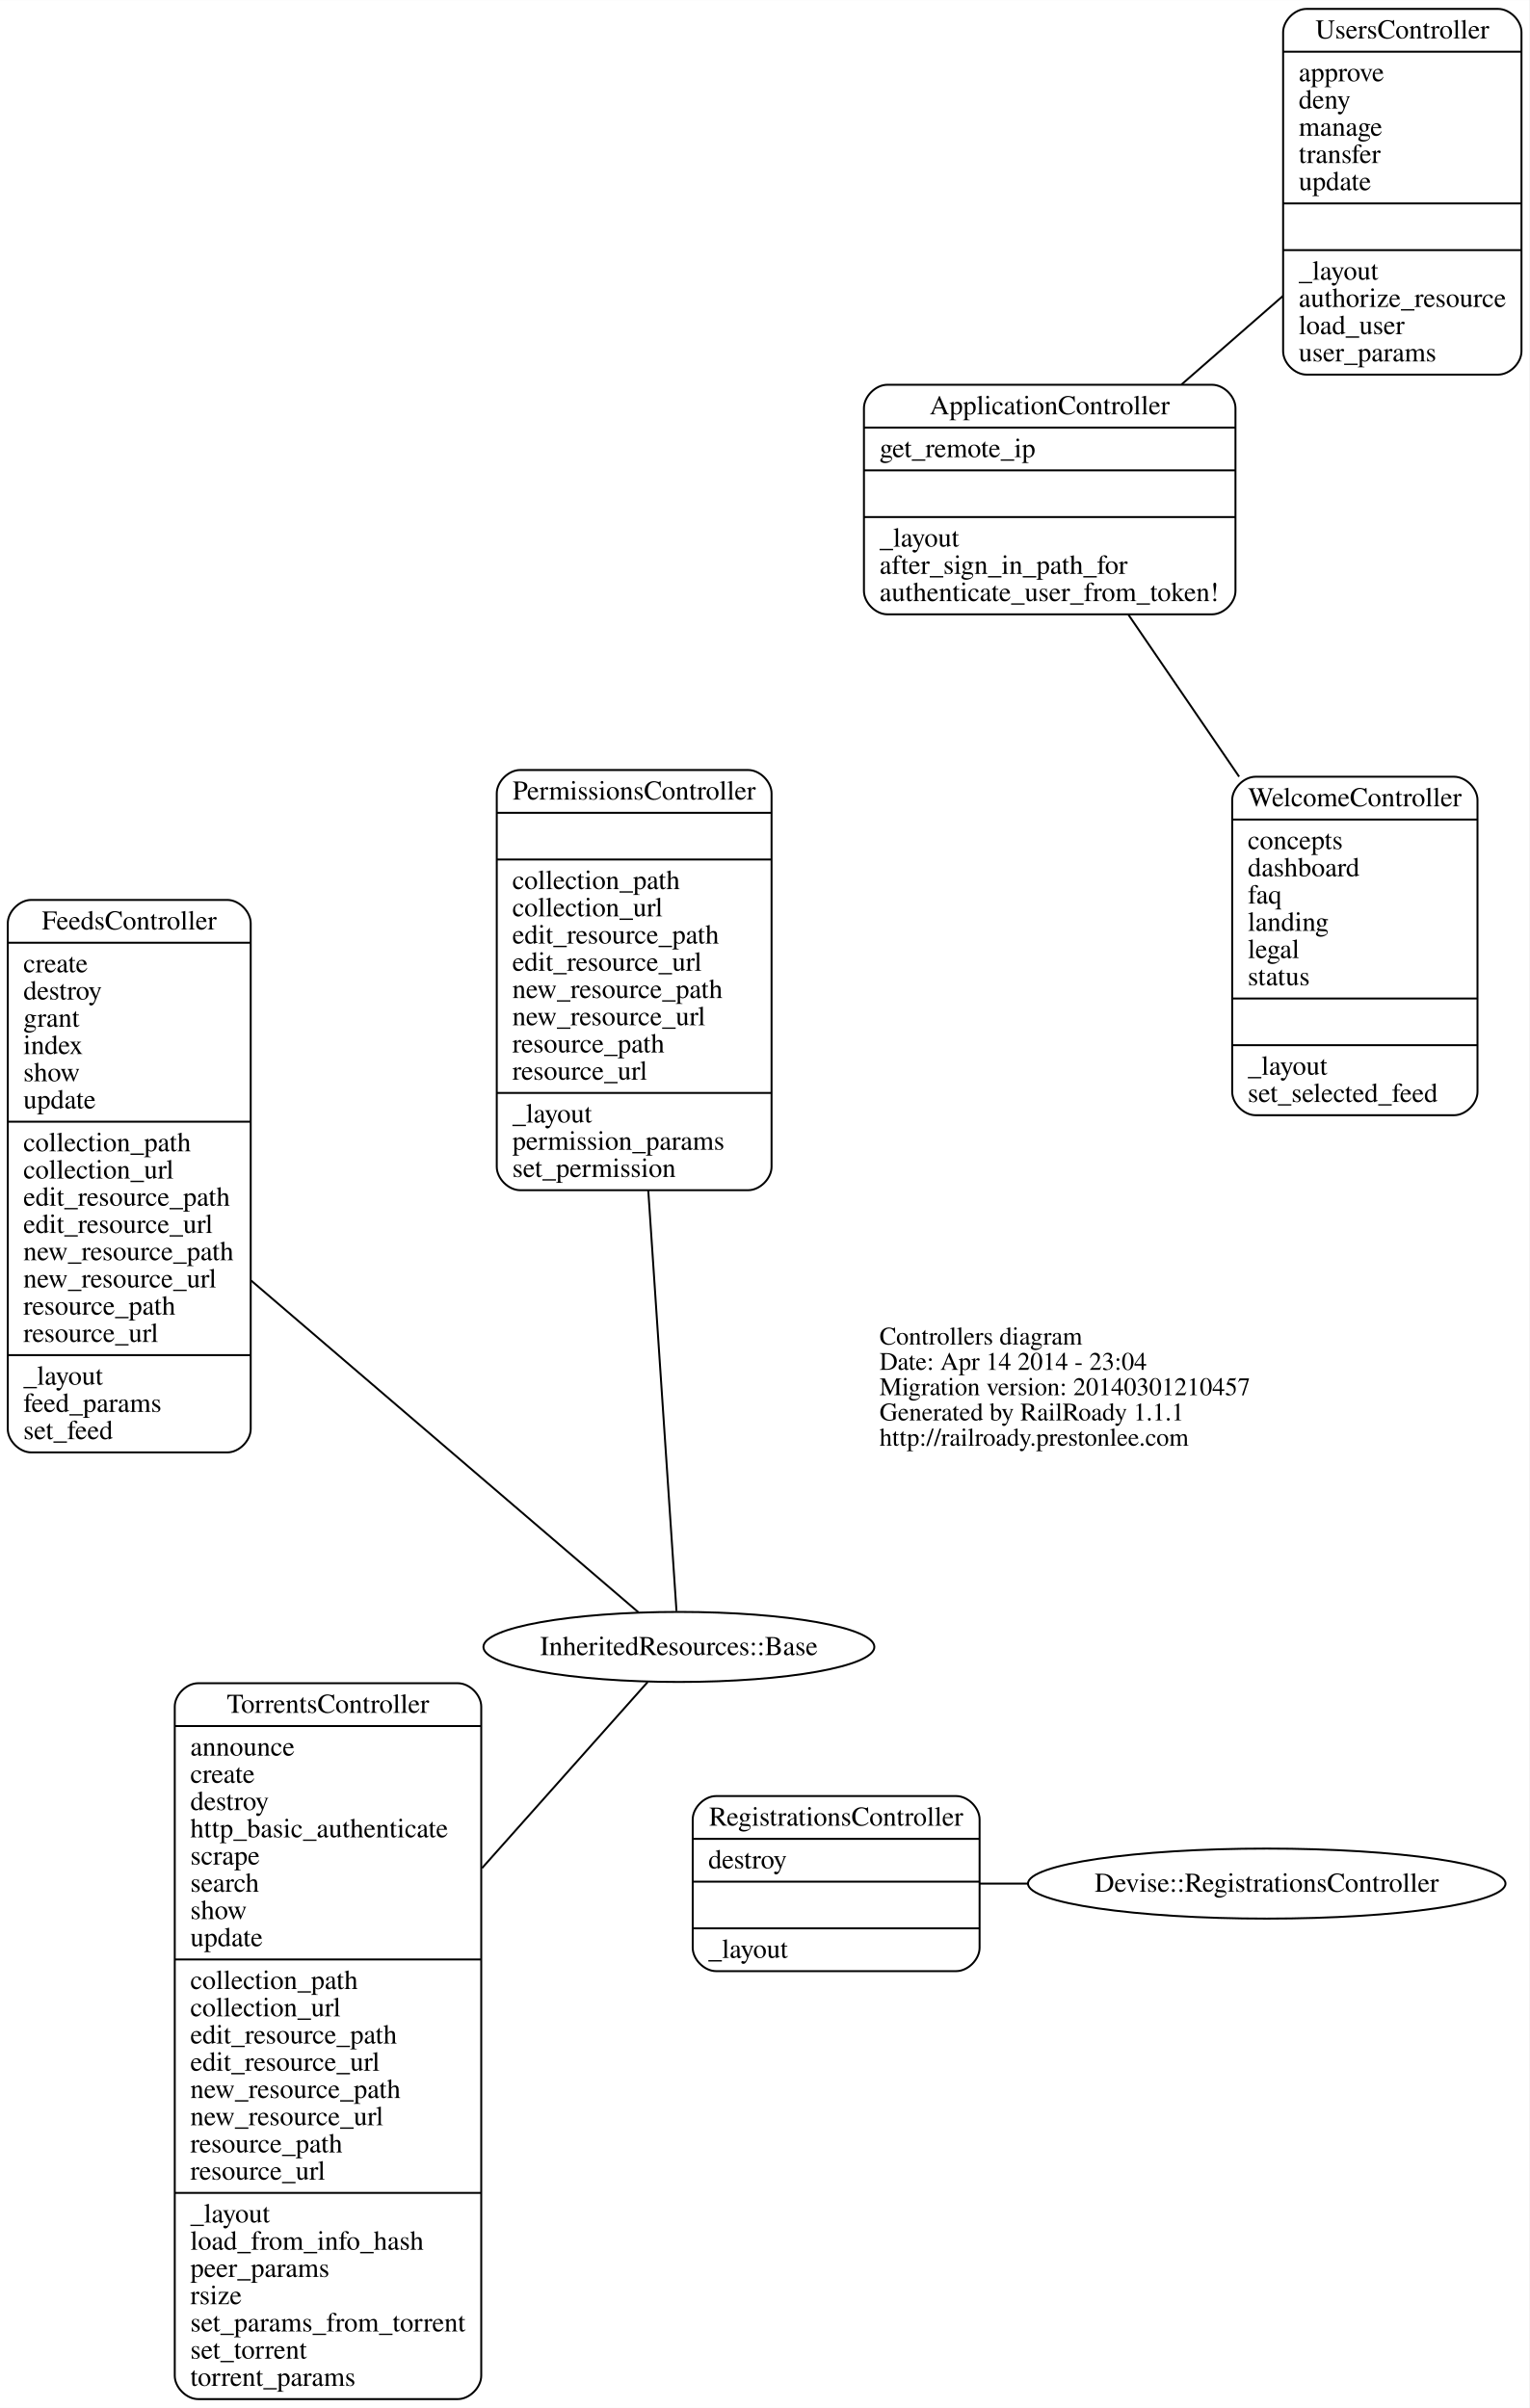
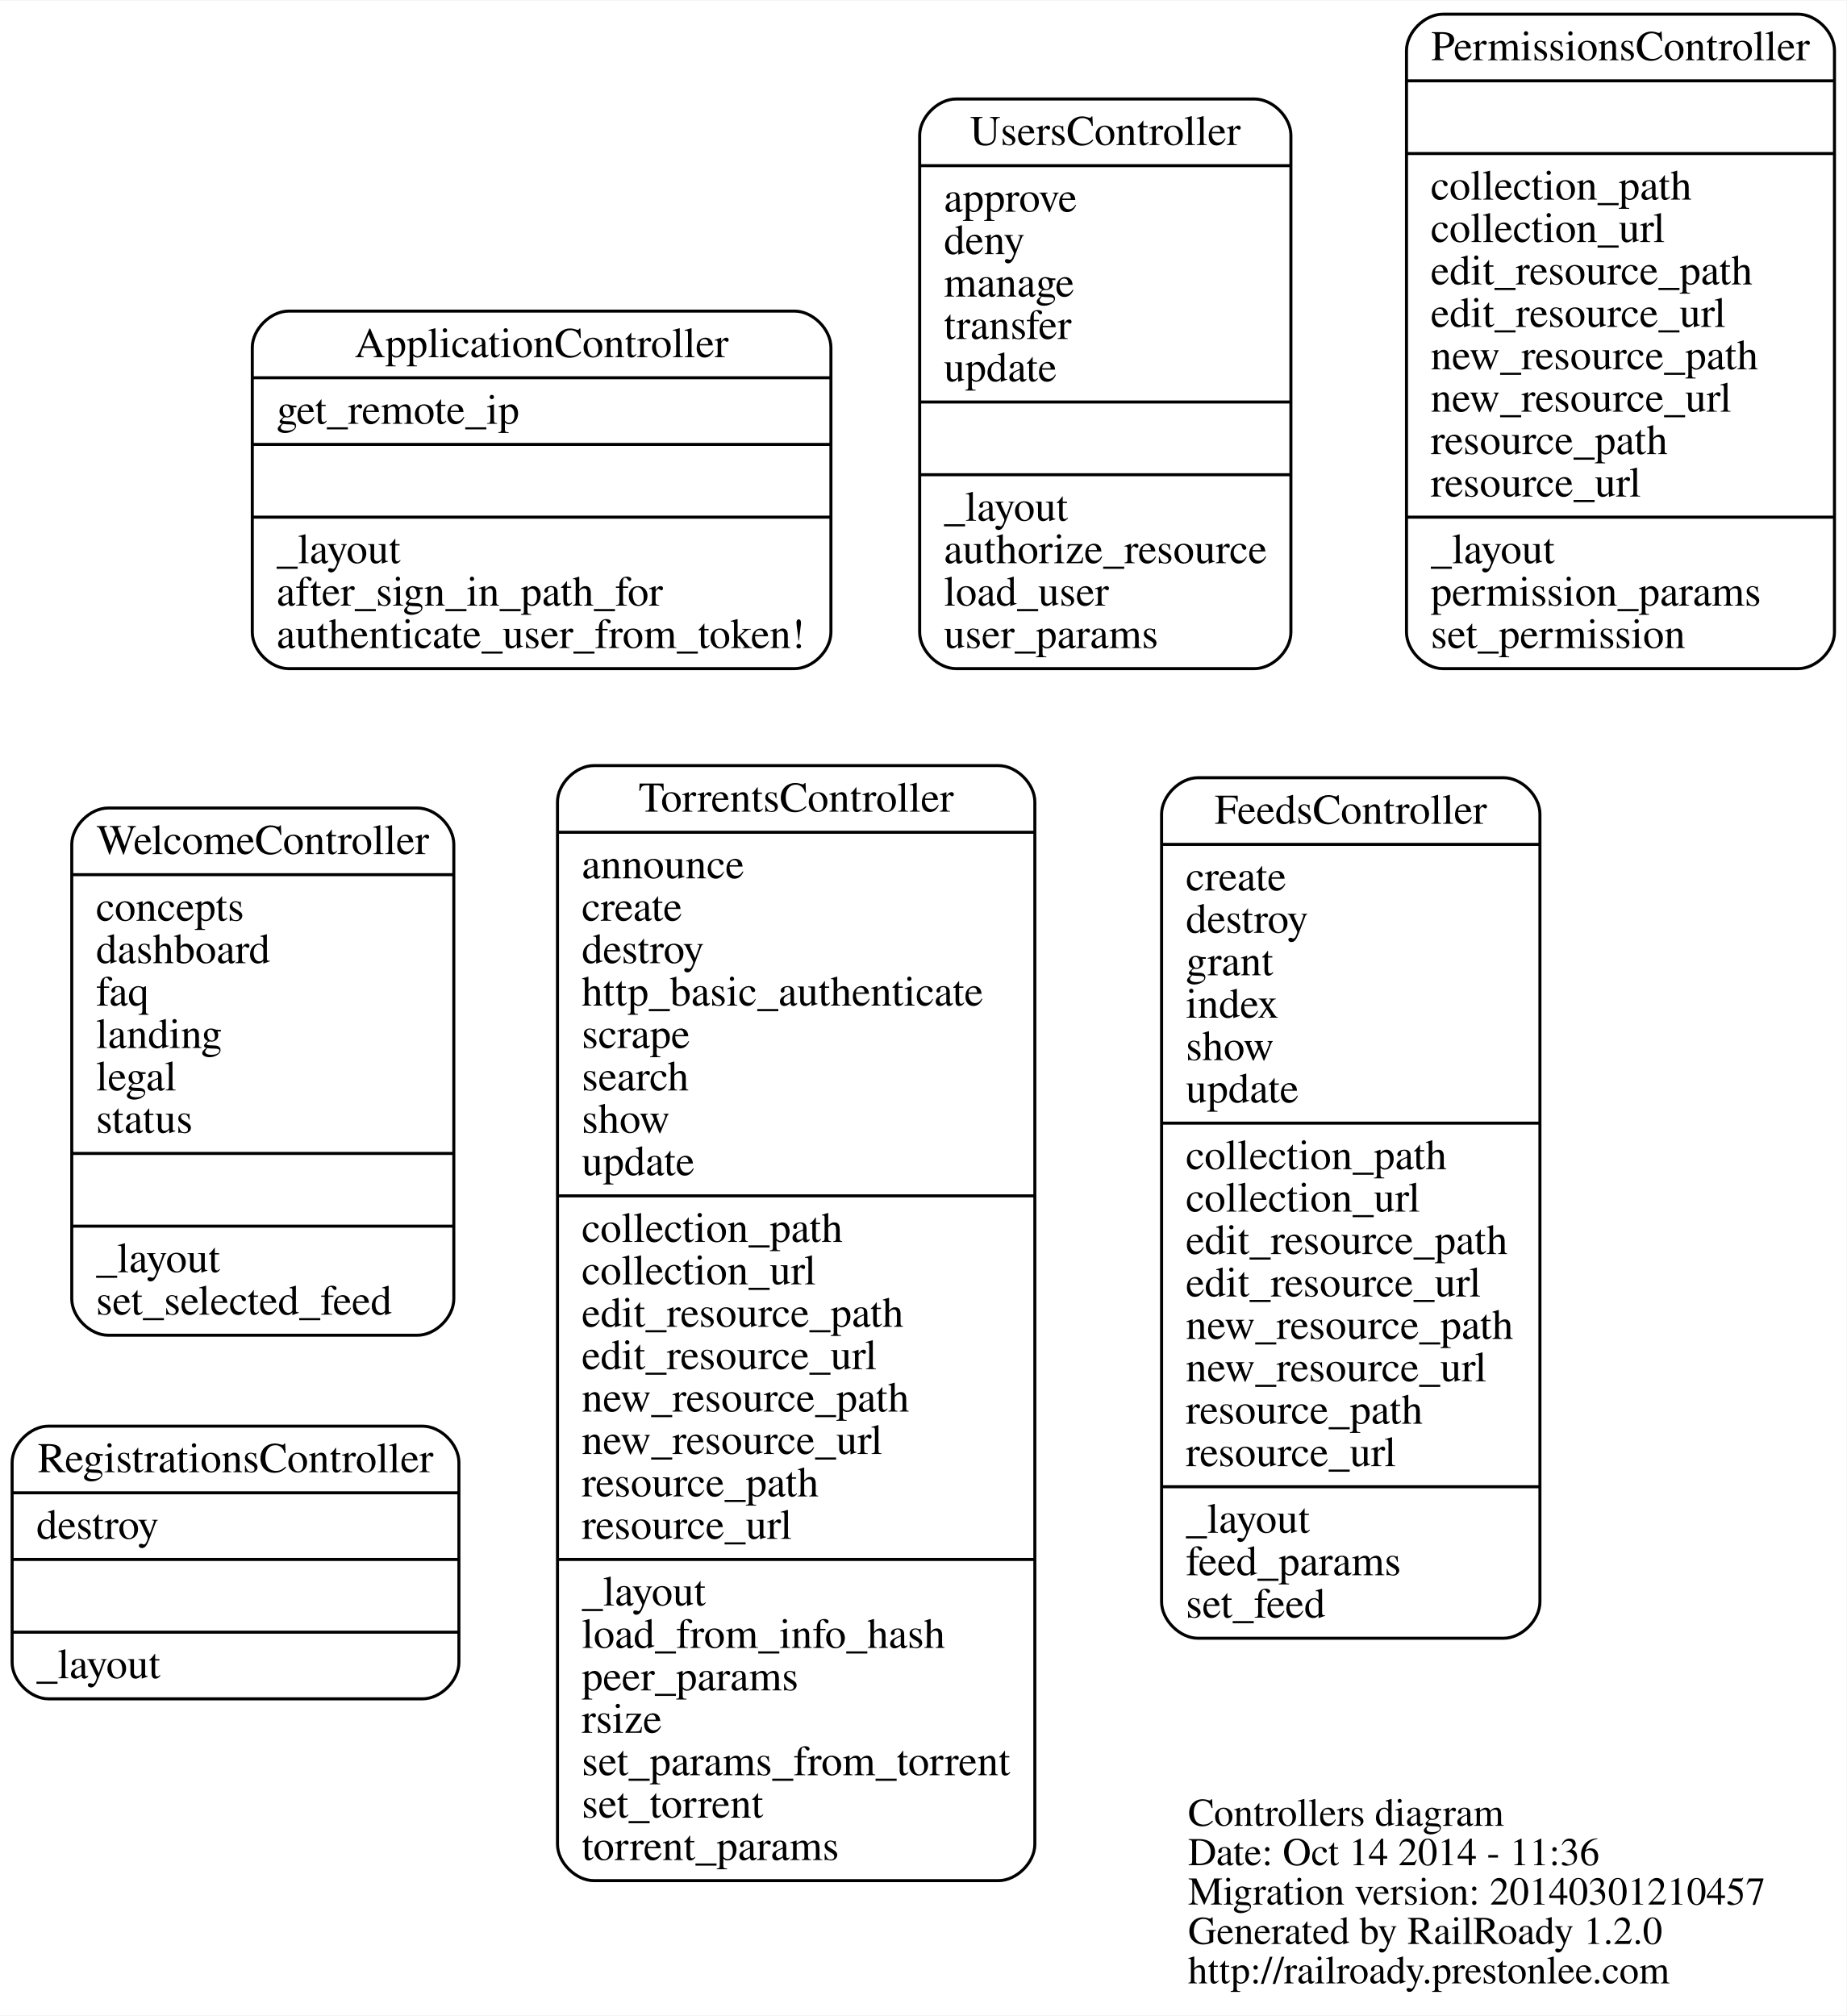
- <svg xmlns="http://www.w3.org/2000/svg" width="786pt" height="1238pt" viewBox="0.00 0.00 785.92 1237.72">
-   <g id="graph0" class="graph" transform="scale(1 1) rotate(0) translate(4 1233.72)">
-     <polygon fill="white" stroke="none" points="-4,4 -4,-1233.72 781.919,-1233.72 781.919,4 -4,4" />
+ <svg xmlns="http://www.w3.org/2000/svg" width="609pt" height="665pt" viewBox="0.00 0.00 609.32 665.00">
+   <g id="graph0" class="graph" transform="scale(1 1) rotate(0) translate(263.714 421.5)">
+     <polygon fill="white" stroke="none" points="-263.714,243.5 -263.714,-421.5 345.61,-421.5 345.61,243.5 -263.714,243.5" />
    <g id="node1" class="node">
-       <text text-anchor="start" x="448" y="-542.6" font-family="Times,serif" font-size="13.00">Controllers diagram</text>
-       <text text-anchor="start" x="448" y="-529.6" font-family="Times,serif" font-size="13.00">Date: Apr 14 2014 - 23:04</text>
-       <text text-anchor="start" x="448" y="-516.6" font-family="Times,serif" font-size="13.00">Migration version: 20140301210457</text>
-       <text text-anchor="start" x="448" y="-503.6" font-family="Times,serif" font-size="13.00">Generated by RailRoady 1.1.1</text>
-       <text text-anchor="start" x="448" y="-490.6" font-family="Times,serif" font-size="13.00">http://railroady.prestonlee.com</text>
+       <text text-anchor="start" x="128.312" y="180.9" font-family="Times,serif" font-size="13.00">Controllers diagram</text>
+       <text text-anchor="start" x="128.312" y="193.9" font-family="Times,serif" font-size="13.00">Date: Oct 14 2014 - 11:36</text>
+       <text text-anchor="start" x="128.312" y="206.9" font-family="Times,serif" font-size="13.00">Migration version: 20140301210457</text>
+       <text text-anchor="start" x="128.312" y="219.9" font-family="Times,serif" font-size="13.00">Generated by RailRoady 1.2.0</text>
+       <text text-anchor="start" x="128.312" y="232.9" font-family="Times,serif" font-size="13.00">http://railroady.prestonlee.com</text>
    </g>
    <g id="node2" class="node">
-       <path fill="none" stroke="black" d="M452,-917.995C452,-917.995 618.932,-917.995 618.932,-917.995 624.932,-917.995 630.932,-923.995 630.932,-929.995 630.932,-929.995 630.932,-1024 630.932,-1024 630.932,-1030 624.932,-1036 618.932,-1036 618.932,-1036 452,-1036 452,-1036 446,-1036 440,-1030 440,-1024 440,-1024 440,-929.995 440,-929.995 440,-923.995 446,-917.995 452,-917.995" />
-       <text text-anchor="middle" x="535.466" y="-1020.8" font-family="Times,serif" font-size="14.00">ApplicationController</text>
-       <polyline fill="none" stroke="black" points="440,-1014 630.932,-1014 " />
-       <text text-anchor="start" x="448" y="-998.795" font-family="Times,serif" font-size="14.00">get_remote_ip</text>
-       <polyline fill="none" stroke="black" points="440,-991.995 630.932,-991.995 " />
-       <polyline fill="none" stroke="black" points="440,-967.995 630.932,-967.995 " />
-       <text text-anchor="start" x="448" y="-952.795" font-family="Times,serif" font-size="14.00">_layout</text>
-       <text text-anchor="start" x="448" y="-938.795" font-family="Times,serif" font-size="14.00">after_sign_in_path_for</text>
-       <text text-anchor="start" x="448" y="-924.795" font-family="Times,serif" font-size="14.00">authenticate_user_from_token!</text>
+       <path fill="none" stroke="black" d="M-168.466,-201C-168.466,-201 -1.534,-201 -1.534,-201 4.466,-201 10.466,-207 10.466,-213 10.466,-213 10.466,-307 10.466,-307 10.466,-313 4.466,-319 -1.534,-319 -1.534,-319 -168.466,-319 -168.466,-319 -174.466,-319 -180.466,-313 -180.466,-307 -180.466,-307 -180.466,-213 -180.466,-213 -180.466,-207 -174.466,-201 -168.466,-201" />
+       <text text-anchor="middle" x="-85" y="-303.8" font-family="Times,serif" font-size="14.00">ApplicationController</text>
+       <polyline fill="none" stroke="black" points="-180.466,-297 10.466,-297 " />
+       <text text-anchor="start" x="-172.466" y="-281.8" font-family="Times,serif" font-size="14.00">get_remote_ip</text>
+       <polyline fill="none" stroke="black" points="-180.466,-275 10.466,-275 " />
+       <polyline fill="none" stroke="black" points="-180.466,-251 10.466,-251 " />
+       <text text-anchor="start" x="-172.466" y="-235.8" font-family="Times,serif" font-size="14.00">_layout</text>
+       <text text-anchor="start" x="-172.466" y="-221.8" font-family="Times,serif" font-size="14.00">after_sign_in_path_for</text>
+       <text text-anchor="start" x="-172.466" y="-207.8" font-family="Times,serif" font-size="14.00">authenticate_user_from_token!</text>
+     </g>
+     <g id="node3" class="node">
+       <path fill="none" stroke="black" d="M131.579,119C131.579,119 232.421,119 232.421,119 238.421,119 244.421,113 244.421,107 244.421,107 244.421,-153 244.421,-153 244.421,-159 238.421,-165 232.421,-165 232.421,-165 131.579,-165 131.579,-165 125.579,-165 119.579,-159 119.579,-153 119.579,-153 119.579,107 119.579,107 119.579,113 125.579,119 131.579,119" />
+       <text text-anchor="middle" x="182" y="-149.8" font-family="Times,serif" font-size="14.00">FeedsController</text>
+       <polyline fill="none" stroke="black" points="119.579,-143 244.421,-143 " />
+       <text text-anchor="start" x="127.579" y="-127.8" font-family="Times,serif" font-size="14.00">create</text>
+       <text text-anchor="start" x="127.579" y="-113.8" font-family="Times,serif" font-size="14.00">destroy</text>
+       <text text-anchor="start" x="127.579" y="-99.8" font-family="Times,serif" font-size="14.00">grant</text>
+       <text text-anchor="start" x="127.579" y="-85.8" font-family="Times,serif" font-size="14.00">index</text>
+       <text text-anchor="start" x="127.579" y="-71.8" font-family="Times,serif" font-size="14.00">show</text>
+       <text text-anchor="start" x="127.579" y="-57.8" font-family="Times,serif" font-size="14.00">update</text>
+       <polyline fill="none" stroke="black" points="119.579,-51 244.421,-51 " />
+       <text text-anchor="start" x="127.579" y="-35.8" font-family="Times,serif" font-size="14.00">collection_path</text>
+       <text text-anchor="start" x="127.579" y="-21.8" font-family="Times,serif" font-size="14.00">collection_url</text>
+       <text text-anchor="start" x="127.579" y="-7.8" font-family="Times,serif" font-size="14.00">edit_resource_path</text>
+       <text text-anchor="start" x="127.579" y="6.2" font-family="Times,serif" font-size="14.00">edit_resource_url</text>
+       <text text-anchor="start" x="127.579" y="20.2" font-family="Times,serif" font-size="14.00">new_resource_path</text>
+       <text text-anchor="start" x="127.579" y="34.2" font-family="Times,serif" font-size="14.00">new_resource_url</text>
+       <text text-anchor="start" x="127.579" y="48.2" font-family="Times,serif" font-size="14.00">resource_path</text>
+       <text text-anchor="start" x="127.579" y="62.2" font-family="Times,serif" font-size="14.00">resource_url</text>
+       <polyline fill="none" stroke="black" points="119.579,69 244.421,69 " />
+       <text text-anchor="start" x="127.579" y="84.2" font-family="Times,serif" font-size="14.00">_layout</text>
+       <text text-anchor="start" x="127.579" y="98.2" font-family="Times,serif" font-size="14.00">feed_params</text>
+       <text text-anchor="start" x="127.579" y="112.2" font-family="Times,serif" font-size="14.00">set_feed</text>
+     </g>
+     <g id="node4" class="node">
+       <path fill="none" stroke="black" d="M212.39,-201C212.39,-201 329.61,-201 329.61,-201 335.61,-201 341.61,-207 341.61,-213 341.61,-213 341.61,-405 341.61,-405 341.61,-411 335.61,-417 329.61,-417 329.61,-417 212.39,-417 212.39,-417 206.39,-417 200.39,-411 200.39,-405 200.39,-405 200.39,-213 200.39,-213 200.39,-207 206.39,-201 212.39,-201" />
+       <text text-anchor="middle" x="271" y="-401.8" font-family="Times,serif" font-size="14.00">PermissionsController</text>
+       <polyline fill="none" stroke="black" points="200.39,-395 341.61,-395 " />
+       <polyline fill="none" stroke="black" points="200.39,-371 341.61,-371 " />
+       <text text-anchor="start" x="208.39" y="-355.8" font-family="Times,serif" font-size="14.00">collection_path</text>
+       <text text-anchor="start" x="208.39" y="-341.8" font-family="Times,serif" font-size="14.00">collection_url</text>
+       <text text-anchor="start" x="208.39" y="-327.8" font-family="Times,serif" font-size="14.00">edit_resource_path</text>
+       <text text-anchor="start" x="208.39" y="-313.8" font-family="Times,serif" font-size="14.00">edit_resource_url</text>
+       <text text-anchor="start" x="208.39" y="-299.8" font-family="Times,serif" font-size="14.00">new_resource_path</text>
+       <text text-anchor="start" x="208.39" y="-285.8" font-family="Times,serif" font-size="14.00">new_resource_url</text>
+       <text text-anchor="start" x="208.39" y="-271.8" font-family="Times,serif" font-size="14.00">resource_path</text>
+       <text text-anchor="start" x="208.39" y="-257.8" font-family="Times,serif" font-size="14.00">resource_url</text>
+       <polyline fill="none" stroke="black" points="200.39,-251 341.61,-251 " />
+       <text text-anchor="start" x="208.39" y="-235.8" font-family="Times,serif" font-size="14.00">_layout</text>
+       <text text-anchor="start" x="208.39" y="-221.8" font-family="Times,serif" font-size="14.00">permission_params</text>
+       <text text-anchor="start" x="208.39" y="-207.8" font-family="Times,serif" font-size="14.00">set_permission</text>
+     </g>
+     <g id="node5" class="node">
+       <path fill="none" stroke="black" d="M-247.714,139C-247.714,139 -124.286,139 -124.286,139 -118.286,139 -112.286,133 -112.286,127 -112.286,127 -112.286,61 -112.286,61 -112.286,55 -118.286,49 -124.286,49 -124.286,49 -247.714,49 -247.714,49 -253.714,49 -259.714,55 -259.714,61 -259.714,61 -259.714,127 -259.714,127 -259.714,133 -253.714,139 -247.714,139" />
+       <text text-anchor="middle" x="-186" y="64.2" font-family="Times,serif" font-size="14.00">RegistrationsController</text>
+       <polyline fill="none" stroke="black" points="-259.714,71 -112.286,71 " />
+       <text text-anchor="start" x="-251.714" y="86.2" font-family="Times,serif" font-size="14.00">destroy</text>
+       <polyline fill="none" stroke="black" points="-259.714,93 -112.286,93 " />
+       <polyline fill="none" stroke="black" points="-259.714,117 -112.286,117 " />
+       <text text-anchor="start" x="-251.714" y="132.2" font-family="Times,serif" font-size="14.00">_layout</text>
+     </g>
+     <g id="node6" class="node">
+       <path fill="none" stroke="black" d="M-67.755,199C-67.755,199 65.755,199 65.755,199 71.755,199 77.755,193 77.755,187 77.755,187 77.755,-157 77.755,-157 77.755,-163 71.755,-169 65.755,-169 65.755,-169 -67.755,-169 -67.755,-169 -73.755,-169 -79.755,-163 -79.755,-157 -79.755,-157 -79.755,187 -79.755,187 -79.755,193 -73.755,199 -67.755,199" />
+       <text text-anchor="middle" x="-1" y="-153.8" font-family="Times,serif" font-size="14.00">TorrentsController</text>
+       <polyline fill="none" stroke="black" points="-79.755,-147 77.755,-147 " />
+       <text text-anchor="start" x="-71.755" y="-131.8" font-family="Times,serif" font-size="14.00">announce</text>
+       <text text-anchor="start" x="-71.755" y="-117.8" font-family="Times,serif" font-size="14.00">create</text>
+       <text text-anchor="start" x="-71.755" y="-103.8" font-family="Times,serif" font-size="14.00">destroy</text>
+       <text text-anchor="start" x="-71.755" y="-89.8" font-family="Times,serif" font-size="14.00">http_basic_authenticate</text>
+       <text text-anchor="start" x="-71.755" y="-75.8" font-family="Times,serif" font-size="14.00">scrape</text>
+       <text text-anchor="start" x="-71.755" y="-61.8" font-family="Times,serif" font-size="14.00">search</text>
+       <text text-anchor="start" x="-71.755" y="-47.8" font-family="Times,serif" font-size="14.00">show</text>
+       <text text-anchor="start" x="-71.755" y="-33.8" font-family="Times,serif" font-size="14.00">update</text>
+       <polyline fill="none" stroke="black" points="-79.755,-27 77.755,-27 " />
+       <text text-anchor="start" x="-71.755" y="-11.8" font-family="Times,serif" font-size="14.00">collection_path</text>
+       <text text-anchor="start" x="-71.755" y="2.2" font-family="Times,serif" font-size="14.00">collection_url</text>
+       <text text-anchor="start" x="-71.755" y="16.2" font-family="Times,serif" font-size="14.00">edit_resource_path</text>
+       <text text-anchor="start" x="-71.755" y="30.2" font-family="Times,serif" font-size="14.00">edit_resource_url</text>
+       <text text-anchor="start" x="-71.755" y="44.2" font-family="Times,serif" font-size="14.00">new_resource_path</text>
+       <text text-anchor="start" x="-71.755" y="58.2" font-family="Times,serif" font-size="14.00">new_resource_url</text>
+       <text text-anchor="start" x="-71.755" y="72.2" font-family="Times,serif" font-size="14.00">resource_path</text>
+       <text text-anchor="start" x="-71.755" y="86.2" font-family="Times,serif" font-size="14.00">resource_url</text>
+       <polyline fill="none" stroke="black" points="-79.755,93 77.755,93 " />
+       <text text-anchor="start" x="-71.755" y="108.2" font-family="Times,serif" font-size="14.00">_layout</text>
+       <text text-anchor="start" x="-71.755" y="122.2" font-family="Times,serif" font-size="14.00">load_from_info_hash</text>
+       <text text-anchor="start" x="-71.755" y="136.2" font-family="Times,serif" font-size="14.00">peer_params</text>
+       <text text-anchor="start" x="-71.755" y="150.2" font-family="Times,serif" font-size="14.00">rsize</text>
+       <text text-anchor="start" x="-71.755" y="164.2" font-family="Times,serif" font-size="14.00">set_params_from_torrent</text>
+       <text text-anchor="start" x="-71.755" y="178.2" font-family="Times,serif" font-size="14.00">set_torrent</text>
+       <text text-anchor="start" x="-71.755" y="192.2" font-family="Times,serif" font-size="14.00">torrent_params</text>
    </g>
    <g id="node7" class="node">
-       <path fill="none" stroke="black" d="M667.422,-1041.22C667.422,-1041.22 765.919,-1041.22 765.919,-1041.22 771.919,-1041.22 777.919,-1047.22 777.919,-1053.22 777.919,-1053.22 777.919,-1217.22 777.919,-1217.22 777.919,-1223.22 771.919,-1229.22 765.919,-1229.22 765.919,-1229.22 667.422,-1229.22 667.422,-1229.22 661.422,-1229.22 655.422,-1223.22 655.422,-1217.22 655.422,-1217.22 655.422,-1053.22 655.422,-1053.22 655.422,-1047.22 661.422,-1041.22 667.422,-1041.22" />
-       <text text-anchor="middle" x="716.671" y="-1214.02" font-family="Times,serif" font-size="14.00">UsersController</text>
-       <polyline fill="none" stroke="black" points="655.422,-1207.22 777.919,-1207.22 " />
-       <text text-anchor="start" x="663.422" y="-1192.02" font-family="Times,serif" font-size="14.00">approve</text>
-       <text text-anchor="start" x="663.422" y="-1178.02" font-family="Times,serif" font-size="14.00">deny</text>
-       <text text-anchor="start" x="663.422" y="-1164.02" font-family="Times,serif" font-size="14.00">manage</text>
-       <text text-anchor="start" x="663.422" y="-1150.02" font-family="Times,serif" font-size="14.00">transfer</text>
-       <text text-anchor="start" x="663.422" y="-1136.02" font-family="Times,serif" font-size="14.00">update</text>
-       <polyline fill="none" stroke="black" points="655.422,-1129.22 777.919,-1129.22 " />
-       <polyline fill="none" stroke="black" points="655.422,-1105.22 777.919,-1105.22 " />
-       <text text-anchor="start" x="663.422" y="-1090.02" font-family="Times,serif" font-size="14.00">_layout</text>
-       <text text-anchor="start" x="663.422" y="-1076.02" font-family="Times,serif" font-size="14.00">authorize_resource</text>
-       <text text-anchor="start" x="663.422" y="-1062.02" font-family="Times,serif" font-size="14.00">load_user</text>
-       <text text-anchor="start" x="663.422" y="-1048.02" font-family="Times,serif" font-size="14.00">user_params</text>
-     </g>
-     <g id="edge5" class="edge">
-       <path fill="none" stroke="black" d="M603.198,-1036.14C620.287,-1051.06 638.537,-1067 655.294,-1081.63" />
+       <path fill="none" stroke="black" d="M51.752,-201C51.752,-201 150.249,-201 150.249,-201 156.249,-201 162.249,-207 162.249,-213 162.249,-213 162.249,-377 162.249,-377 162.249,-383 156.249,-389 150.249,-389 150.249,-389 51.752,-389 51.752,-389 45.752,-389 39.752,-383 39.752,-377 39.752,-377 39.752,-213 39.752,-213 39.752,-207 45.752,-201 51.752,-201" />
+       <text text-anchor="middle" x="101" y="-373.8" font-family="Times,serif" font-size="14.00">UsersController</text>
+       <polyline fill="none" stroke="black" points="39.752,-367 162.249,-367 " />
+       <text text-anchor="start" x="47.752" y="-351.8" font-family="Times,serif" font-size="14.00">approve</text>
+       <text text-anchor="start" x="47.752" y="-337.8" font-family="Times,serif" font-size="14.00">deny</text>
+       <text text-anchor="start" x="47.752" y="-323.8" font-family="Times,serif" font-size="14.00">manage</text>
+       <text text-anchor="start" x="47.752" y="-309.8" font-family="Times,serif" font-size="14.00">transfer</text>
+       <text text-anchor="start" x="47.752" y="-295.8" font-family="Times,serif" font-size="14.00">update</text>
+       <polyline fill="none" stroke="black" points="39.752,-289 162.249,-289 " />
+       <polyline fill="none" stroke="black" points="39.752,-265 162.249,-265 " />
+       <text text-anchor="start" x="47.752" y="-249.8" font-family="Times,serif" font-size="14.00">_layout</text>
+       <text text-anchor="start" x="47.752" y="-235.8" font-family="Times,serif" font-size="14.00">authorize_resource</text>
+       <text text-anchor="start" x="47.752" y="-221.8" font-family="Times,serif" font-size="14.00">load_user</text>
+       <text text-anchor="start" x="47.752" y="-207.8" font-family="Times,serif" font-size="14.00">user_params</text>
    </g>
    <g id="node8" class="node">
-       <path fill="none" stroke="black" d="M641.248,-660.5C641.248,-660.5 743.313,-660.5 743.313,-660.5 749.313,-660.5 755.313,-666.5 755.313,-672.5 755.313,-672.5 755.313,-822.5 755.313,-822.5 755.313,-828.5 749.313,-834.5 743.313,-834.5 743.313,-834.5 641.248,-834.5 641.248,-834.5 635.248,-834.5 629.248,-828.5 629.248,-822.5 629.248,-822.5 629.248,-672.5 629.248,-672.5 629.248,-666.5 635.248,-660.5 641.248,-660.5" />
-       <text text-anchor="middle" x="692.28" y="-819.3" font-family="Times,serif" font-size="14.00">WelcomeController</text>
-       <polyline fill="none" stroke="black" points="629.248,-812.5 755.313,-812.5 " />
-       <text text-anchor="start" x="637.248" y="-797.3" font-family="Times,serif" font-size="14.00">concepts</text>
-       <text text-anchor="start" x="637.248" y="-783.3" font-family="Times,serif" font-size="14.00">dashboard</text>
-       <text text-anchor="start" x="637.248" y="-769.3" font-family="Times,serif" font-size="14.00">faq</text>
-       <text text-anchor="start" x="637.248" y="-755.3" font-family="Times,serif" font-size="14.00">landing</text>
-       <text text-anchor="start" x="637.248" y="-741.3" font-family="Times,serif" font-size="14.00">legal</text>
-       <text text-anchor="start" x="637.248" y="-727.3" font-family="Times,serif" font-size="14.00">status</text>
-       <polyline fill="none" stroke="black" points="629.248,-720.5 755.313,-720.5 " />
-       <polyline fill="none" stroke="black" points="629.248,-696.5 755.313,-696.5 " />
-       <text text-anchor="start" x="637.248" y="-681.3" font-family="Times,serif" font-size="14.00">_layout</text>
-       <text text-anchor="start" x="637.248" y="-667.3" font-family="Times,serif" font-size="14.00">set_selected_feed</text>
-     </g>
-     <g id="edge6" class="edge">
-       <path fill="none" stroke="black" d="M575.849,-917.894C593.182,-892.528 613.786,-862.375 632.809,-834.536" />
-     </g>
-     <g id="node3" class="node">
-       <path fill="none" stroke="black" d="M12,-487.17C12,-487.17 112.842,-487.17 112.842,-487.17 118.842,-487.17 124.842,-493.17 124.842,-499.17 124.842,-499.17 124.842,-759.17 124.842,-759.17 124.842,-765.17 118.842,-771.17 112.842,-771.17 112.842,-771.17 12,-771.17 12,-771.17 6,-771.17 -2.84217e-14,-765.17 -2.84217e-14,-759.17 -2.84217e-14,-759.17 -2.84217e-14,-499.17 -2.84217e-14,-499.17 -2.84217e-14,-493.17 6,-487.17 12,-487.17" />
-       <text text-anchor="middle" x="62.421" y="-755.97" font-family="Times,serif" font-size="14.00">FeedsController</text>
-       <polyline fill="none" stroke="black" points="-2.84217e-14,-749.17 124.842,-749.17 " />
-       <text text-anchor="start" x="8" y="-733.97" font-family="Times,serif" font-size="14.00">create</text>
-       <text text-anchor="start" x="8" y="-719.97" font-family="Times,serif" font-size="14.00">destroy</text>
-       <text text-anchor="start" x="8" y="-705.97" font-family="Times,serif" font-size="14.00">grant</text>
-       <text text-anchor="start" x="8" y="-691.97" font-family="Times,serif" font-size="14.00">index</text>
-       <text text-anchor="start" x="8" y="-677.97" font-family="Times,serif" font-size="14.00">show</text>
-       <text text-anchor="start" x="8" y="-663.97" font-family="Times,serif" font-size="14.00">update</text>
-       <polyline fill="none" stroke="black" points="-2.84217e-14,-657.17 124.842,-657.17 " />
-       <text text-anchor="start" x="8" y="-641.97" font-family="Times,serif" font-size="14.00">collection_path</text>
-       <text text-anchor="start" x="8" y="-627.97" font-family="Times,serif" font-size="14.00">collection_url</text>
-       <text text-anchor="start" x="8" y="-613.97" font-family="Times,serif" font-size="14.00">edit_resource_path</text>
-       <text text-anchor="start" x="8" y="-599.97" font-family="Times,serif" font-size="14.00">edit_resource_url</text>
-       <text text-anchor="start" x="8" y="-585.97" font-family="Times,serif" font-size="14.00">new_resource_path</text>
-       <text text-anchor="start" x="8" y="-571.97" font-family="Times,serif" font-size="14.00">new_resource_url</text>
-       <text text-anchor="start" x="8" y="-557.97" font-family="Times,serif" font-size="14.00">resource_path</text>
-       <text text-anchor="start" x="8" y="-543.97" font-family="Times,serif" font-size="14.00">resource_url</text>
-       <polyline fill="none" stroke="black" points="-2.84217e-14,-537.17 124.842,-537.17 " />
-       <text text-anchor="start" x="8" y="-521.97" font-family="Times,serif" font-size="14.00">_layout</text>
-       <text text-anchor="start" x="8" y="-507.97" font-family="Times,serif" font-size="14.00">feed_params</text>
-       <text text-anchor="start" x="8" y="-493.97" font-family="Times,serif" font-size="14.00">set_feed</text>
-     </g>
-     <g id="node4" class="node">
-       <path fill="none" stroke="black" d="M263.299,-621.955C263.299,-621.955 380.52,-621.955 380.52,-621.955 386.52,-621.955 392.52,-627.955 392.52,-633.955 392.52,-633.955 392.52,-825.955 392.52,-825.955 392.52,-831.955 386.52,-837.955 380.52,-837.955 380.52,-837.955 263.299,-837.955 263.299,-837.955 257.299,-837.955 251.299,-831.955 251.299,-825.955 251.299,-825.955 251.299,-633.955 251.299,-633.955 251.299,-627.955 257.299,-621.955 263.299,-621.955" />
-       <text text-anchor="middle" x="321.909" y="-822.755" font-family="Times,serif" font-size="14.00">PermissionsController</text>
-       <polyline fill="none" stroke="black" points="251.299,-815.955 392.52,-815.955 " />
-       <polyline fill="none" stroke="black" points="251.299,-791.955 392.52,-791.955 " />
-       <text text-anchor="start" x="259.299" y="-776.755" font-family="Times,serif" font-size="14.00">collection_path</text>
-       <text text-anchor="start" x="259.299" y="-762.755" font-family="Times,serif" font-size="14.00">collection_url</text>
-       <text text-anchor="start" x="259.299" y="-748.755" font-family="Times,serif" font-size="14.00">edit_resource_path</text>
-       <text text-anchor="start" x="259.299" y="-734.755" font-family="Times,serif" font-size="14.00">edit_resource_url</text>
-       <text text-anchor="start" x="259.299" y="-720.755" font-family="Times,serif" font-size="14.00">new_resource_path</text>
-       <text text-anchor="start" x="259.299" y="-706.755" font-family="Times,serif" font-size="14.00">new_resource_url</text>
-       <text text-anchor="start" x="259.299" y="-692.755" font-family="Times,serif" font-size="14.00">resource_path</text>
-       <text text-anchor="start" x="259.299" y="-678.755" font-family="Times,serif" font-size="14.00">resource_url</text>
-       <polyline fill="none" stroke="black" points="251.299,-671.955 392.52,-671.955 " />
-       <text text-anchor="start" x="259.299" y="-656.755" font-family="Times,serif" font-size="14.00">_layout</text>
-       <text text-anchor="start" x="259.299" y="-642.755" font-family="Times,serif" font-size="14.00">permission_params</text>
-       <text text-anchor="start" x="259.299" y="-628.755" font-family="Times,serif" font-size="14.00">set_permission</text>
-     </g>
-     <g id="node5" class="node">
-       <path fill="none" stroke="black" d="M364,-220.5C364,-220.5 487.428,-220.5 487.428,-220.5 493.428,-220.5 499.428,-226.5 499.428,-232.5 499.428,-232.5 499.428,-298.5 499.428,-298.5 499.428,-304.5 493.428,-310.5 487.428,-310.5 487.428,-310.5 364,-310.5 364,-310.5 358,-310.5 352,-304.5 352,-298.5 352,-298.5 352,-232.5 352,-232.5 352,-226.5 358,-220.5 364,-220.5" />
-       <text text-anchor="middle" x="425.714" y="-295.3" font-family="Times,serif" font-size="14.00">RegistrationsController</text>
-       <polyline fill="none" stroke="black" points="352,-288.5 499.428,-288.5 " />
-       <text text-anchor="start" x="360" y="-273.3" font-family="Times,serif" font-size="14.00">destroy</text>
-       <polyline fill="none" stroke="black" points="352,-266.5 499.428,-266.5 " />
-       <polyline fill="none" stroke="black" points="352,-242.5 499.428,-242.5 " />
-       <text text-anchor="start" x="360" y="-227.3" font-family="Times,serif" font-size="14.00">_layout</text>
-     </g>
-     <g id="node6" class="node">
-       <path fill="none" stroke="black" d="M97.81,-0.5C97.81,-0.5 231.32,-0.5 231.32,-0.5 237.32,-0.5 243.32,-6.5 243.32,-12.5 243.32,-12.5 243.32,-356.5 243.32,-356.5 243.32,-362.5 237.32,-368.5 231.32,-368.5 231.32,-368.5 97.81,-368.5 97.81,-368.5 91.81,-368.5 85.81,-362.5 85.81,-356.5 85.81,-356.5 85.81,-12.5 85.81,-12.5 85.81,-6.5 91.81,-0.5 97.81,-0.5" />
-       <text text-anchor="middle" x="164.565" y="-353.3" font-family="Times,serif" font-size="14.00">TorrentsController</text>
-       <polyline fill="none" stroke="black" points="85.81,-346.5 243.32,-346.5 " />
-       <text text-anchor="start" x="93.81" y="-331.3" font-family="Times,serif" font-size="14.00">announce</text>
-       <text text-anchor="start" x="93.81" y="-317.3" font-family="Times,serif" font-size="14.00">create</text>
-       <text text-anchor="start" x="93.81" y="-303.3" font-family="Times,serif" font-size="14.00">destroy</text>
-       <text text-anchor="start" x="93.81" y="-289.3" font-family="Times,serif" font-size="14.00">http_basic_authenticate</text>
-       <text text-anchor="start" x="93.81" y="-275.3" font-family="Times,serif" font-size="14.00">scrape</text>
-       <text text-anchor="start" x="93.81" y="-261.3" font-family="Times,serif" font-size="14.00">search</text>
-       <text text-anchor="start" x="93.81" y="-247.3" font-family="Times,serif" font-size="14.00">show</text>
-       <text text-anchor="start" x="93.81" y="-233.3" font-family="Times,serif" font-size="14.00">update</text>
-       <polyline fill="none" stroke="black" points="85.81,-226.5 243.32,-226.5 " />
-       <text text-anchor="start" x="93.81" y="-211.3" font-family="Times,serif" font-size="14.00">collection_path</text>
-       <text text-anchor="start" x="93.81" y="-197.3" font-family="Times,serif" font-size="14.00">collection_url</text>
-       <text text-anchor="start" x="93.81" y="-183.3" font-family="Times,serif" font-size="14.00">edit_resource_path</text>
-       <text text-anchor="start" x="93.81" y="-169.3" font-family="Times,serif" font-size="14.00">edit_resource_url</text>
-       <text text-anchor="start" x="93.81" y="-155.3" font-family="Times,serif" font-size="14.00">new_resource_path</text>
-       <text text-anchor="start" x="93.81" y="-141.3" font-family="Times,serif" font-size="14.00">new_resource_url</text>
-       <text text-anchor="start" x="93.81" y="-127.3" font-family="Times,serif" font-size="14.00">resource_path</text>
-       <text text-anchor="start" x="93.81" y="-113.3" font-family="Times,serif" font-size="14.00">resource_url</text>
-       <polyline fill="none" stroke="black" points="85.81,-106.5 243.32,-106.5 " />
-       <text text-anchor="start" x="93.81" y="-91.3" font-family="Times,serif" font-size="14.00">_layout</text>
-       <text text-anchor="start" x="93.81" y="-77.3" font-family="Times,serif" font-size="14.00">load_from_info_hash</text>
-       <text text-anchor="start" x="93.81" y="-63.3" font-family="Times,serif" font-size="14.00">peer_params</text>
-       <text text-anchor="start" x="93.81" y="-49.3" font-family="Times,serif" font-size="14.00">rsize</text>
-       <text text-anchor="start" x="93.81" y="-35.3" font-family="Times,serif" font-size="14.00">set_params_from_torrent</text>
-       <text text-anchor="start" x="93.81" y="-21.3" font-family="Times,serif" font-size="14.00">set_torrent</text>
-       <text text-anchor="start" x="93.81" y="-7.3" font-family="Times,serif" font-size="14.00">torrent_params</text>
-     </g>
-     <g id="node9" class="node">
-       <ellipse fill="none" stroke="black" cx="344.896" cy="-387.16" rx="100.452" ry="18" />
-       <text text-anchor="middle" x="344.896" y="-382.96" font-family="Times,serif" font-size="14.00">InheritedResources::Base</text>
-     </g>
-     <g id="edge1" class="edge">
-       <path fill="none" stroke="black" d="M324.125,-404.955C282.716,-440.432 188.43,-521.212 125.08,-575.487" />
-     </g>
-     <g id="edge2" class="edge">
-       <path fill="none" stroke="black" d="M343.66,-405.59C340.965,-445.78 334.382,-543.945 329.16,-621.831" />
-     </g>
-     <g id="edge4" class="edge">
-       <path fill="none" stroke="black" d="M328.893,-369.175C309.584,-347.476 275.717,-309.415 243.726,-273.463" />
-     </g>
-     <g id="node10" class="node">
-       <ellipse fill="none" stroke="black" cx="647.004" cy="-265.5" rx="122.695" ry="18" />
-       <text text-anchor="middle" x="647.004" y="-261.3" font-family="Times,serif" font-size="14.00">Devise::RegistrationsController</text>
-     </g>
-     <g id="edge3" class="edge">
-       <path fill="none" stroke="black" d="M524.386,-265.5C515.91,-265.5 507.528,-265.5 499.444,-265.5" />
+       <path fill="none" stroke="black" d="M-228.033,19C-228.033,19 -125.967,19 -125.967,19 -119.967,19 -113.967,13 -113.967,7 -113.967,7 -113.967,-143 -113.967,-143 -113.967,-149 -119.967,-155 -125.967,-155 -125.967,-155 -228.033,-155 -228.033,-155 -234.033,-155 -240.033,-149 -240.033,-143 -240.033,-143 -240.033,7 -240.033,7 -240.033,13 -234.033,19 -228.033,19" />
+       <text text-anchor="middle" x="-177" y="-139.8" font-family="Times,serif" font-size="14.00">WelcomeController</text>
+       <polyline fill="none" stroke="black" points="-240.033,-133 -113.967,-133 " />
+       <text text-anchor="start" x="-232.033" y="-117.8" font-family="Times,serif" font-size="14.00">concepts</text>
+       <text text-anchor="start" x="-232.033" y="-103.8" font-family="Times,serif" font-size="14.00">dashboard</text>
+       <text text-anchor="start" x="-232.033" y="-89.8" font-family="Times,serif" font-size="14.00">faq</text>
+       <text text-anchor="start" x="-232.033" y="-75.8" font-family="Times,serif" font-size="14.00">landing</text>
+       <text text-anchor="start" x="-232.033" y="-61.8" font-family="Times,serif" font-size="14.00">legal</text>
+       <text text-anchor="start" x="-232.033" y="-47.8" font-family="Times,serif" font-size="14.00">status</text>
+       <polyline fill="none" stroke="black" points="-240.033,-41 -113.967,-41 " />
+       <polyline fill="none" stroke="black" points="-240.033,-17 -113.967,-17 " />
+       <text text-anchor="start" x="-232.033" y="-1.8" font-family="Times,serif" font-size="14.00">_layout</text>
+       <text text-anchor="start" x="-232.033" y="12.2" font-family="Times,serif" font-size="14.00">set_selected_feed</text>
    </g>
  </g>
</svg>
